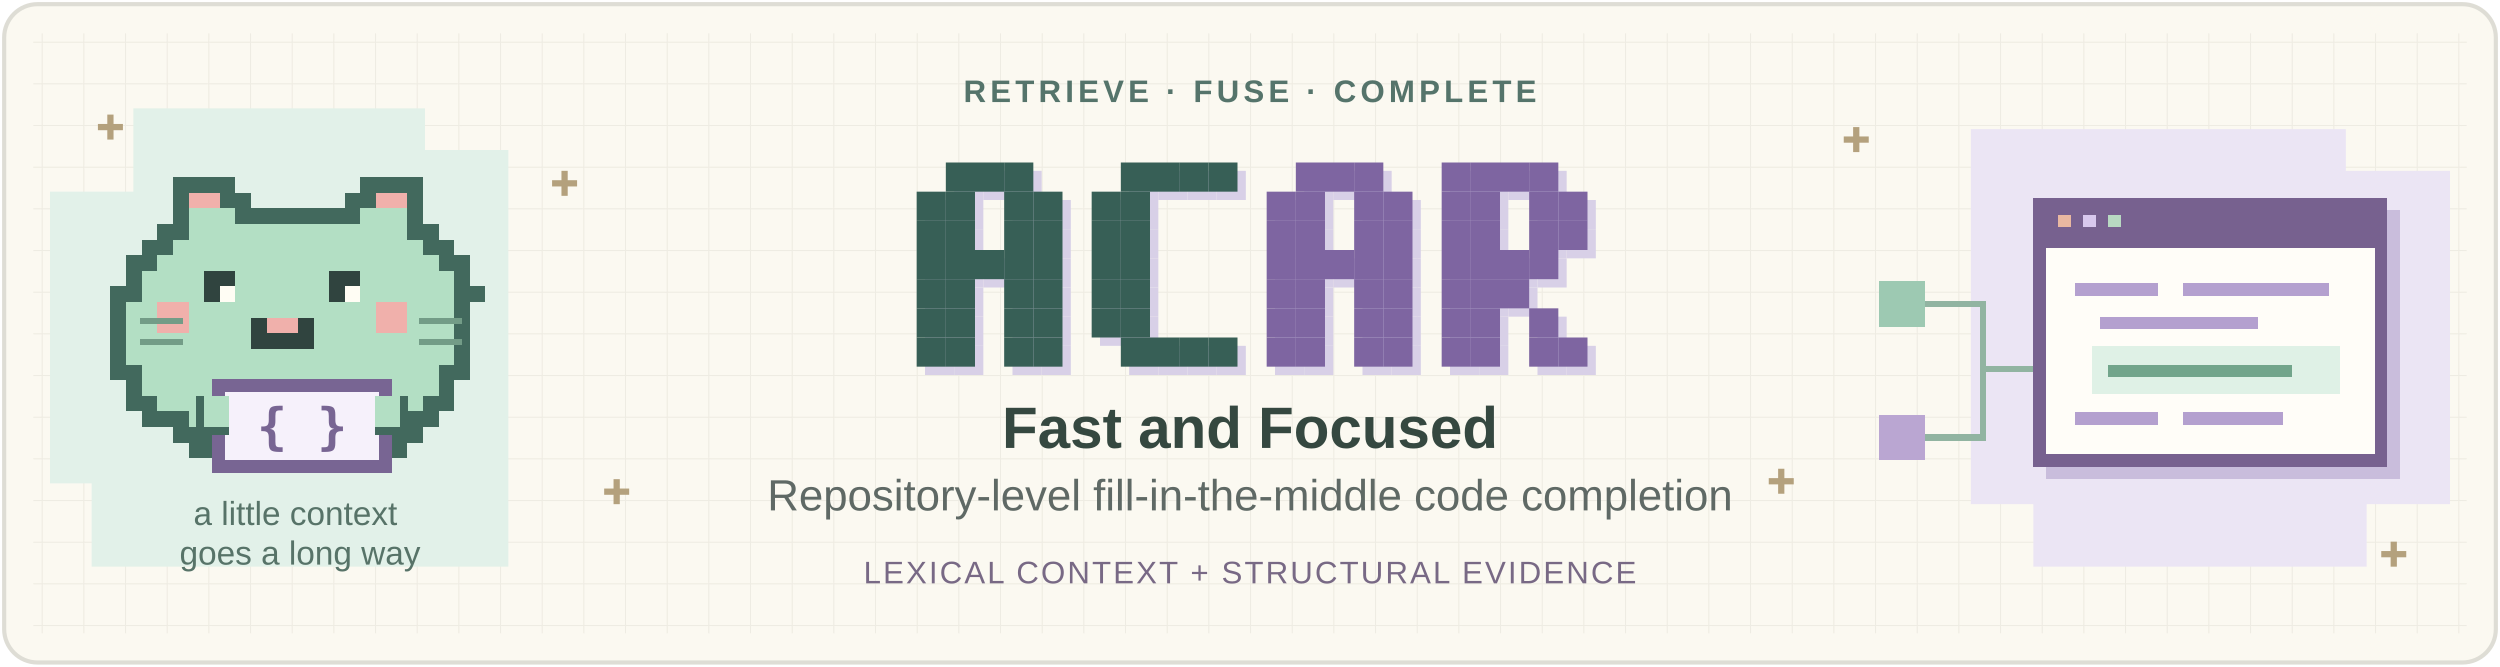
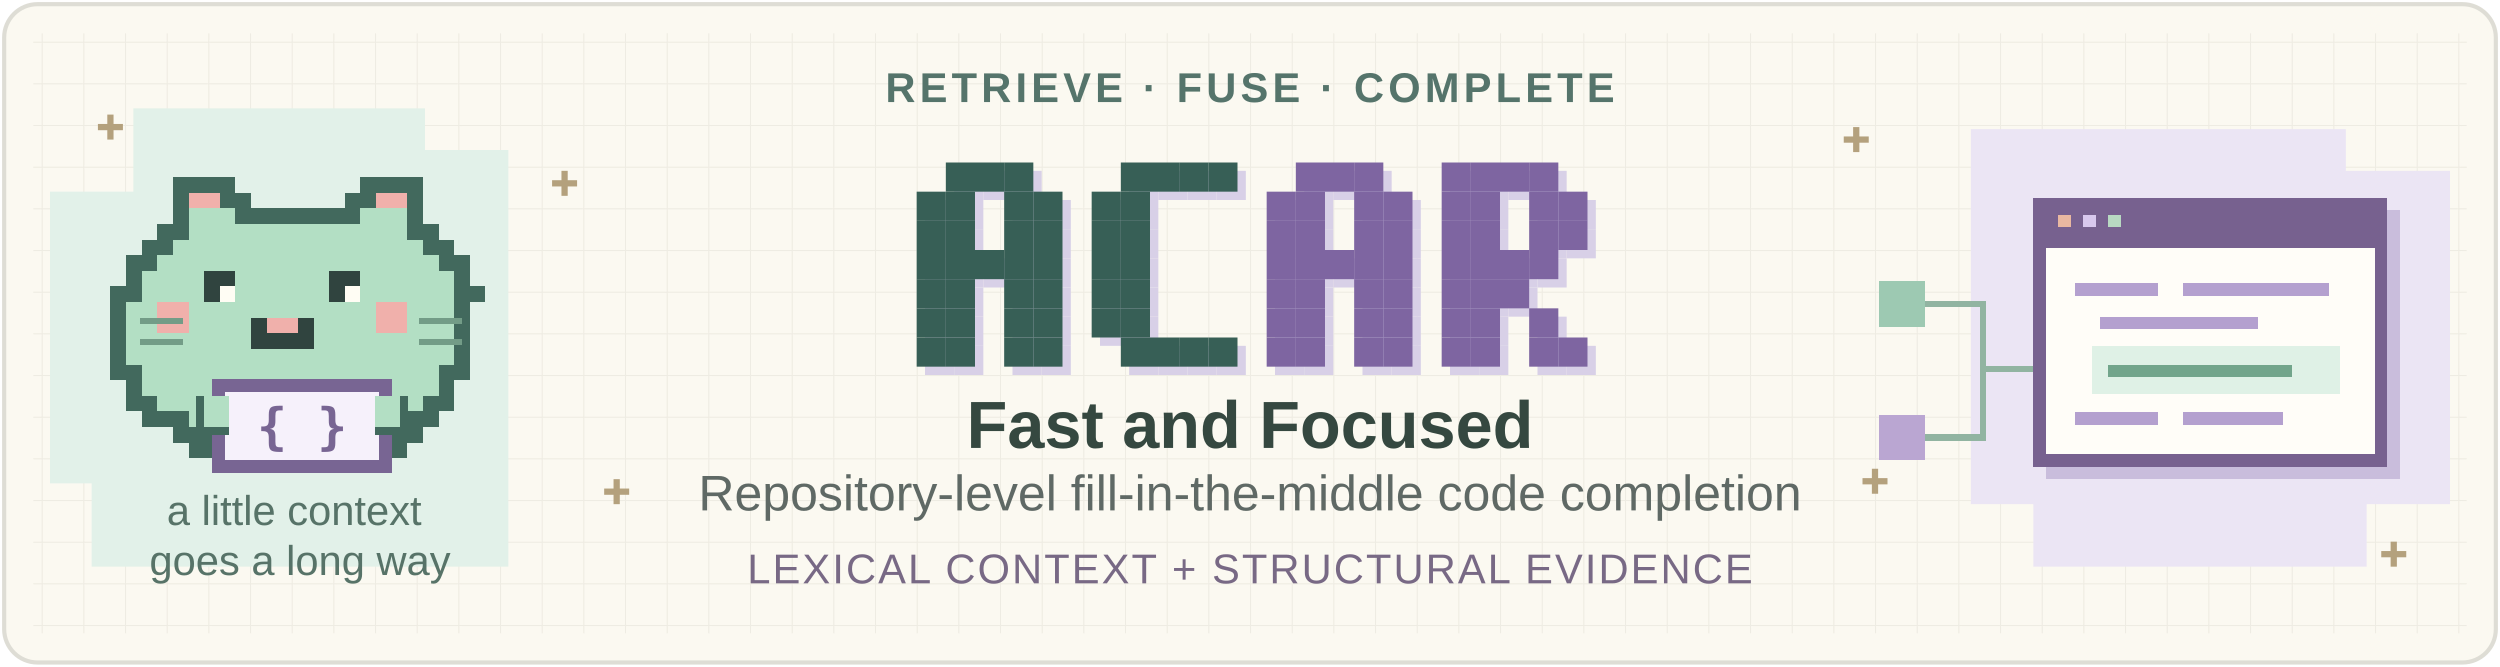
<svg xmlns="http://www.w3.org/2000/svg" width="1200" height="320" viewBox="0 0 1200 320" role="img" aria-labelledby="title desc">
  <defs>
    <pattern id="grid" width="20" height="20" patternUnits="userSpaceOnUse">
      <path d="M20 0H0V20" fill="none" stroke="#e6e3d9" stroke-width="1" />
    </pattern>
  </defs>
  <rect x="2" y="2" width="1196" height="316" rx="16" fill="#fbf9f1" stroke="#deddd5" stroke-width="2" />
  <rect x="16" y="16" width="1168" height="288" fill="url(#grid)" opacity=".58" />
  <path d="M24 92H64V52H204V72H244V232H244V272H44V232H24Z" fill="#e2f1e9" />
  <path d="M946 62H1126V82H1176V242H1136V272H976V242H946Z" fill="#ebe5f4" />
  <g font-family="Arial, Helvetica, sans-serif" text-anchor="middle">
-     <text x="600" y="49" fill="#55746b" font-size="15" font-weight="700" letter-spacing="2">RETRIEVE · FUSE · COMPLETE</text>
+     <text x="600" y="49" fill="#55746b" font-size="20" font-weight="700" letter-spacing="2">RETRIEVE · FUSE · COMPLETE</text>
  </g>
  <rect x="458" y="82" width="14" height="14" fill="#d8d0e7" />
  <rect x="472" y="82" width="14" height="14" fill="#d8d0e7" />
  <rect x="486" y="82" width="14" height="14" fill="#d8d0e7" />
  <rect x="444" y="96" width="14" height="14" fill="#d8d0e7" />
  <rect x="458" y="96" width="14" height="14" fill="#d8d0e7" />
  <rect x="486" y="96" width="14" height="14" fill="#d8d0e7" />
  <rect x="500" y="96" width="14" height="14" fill="#d8d0e7" />
  <rect x="444" y="110" width="14" height="14" fill="#d8d0e7" />
  <rect x="458" y="110" width="14" height="14" fill="#d8d0e7" />
  <rect x="486" y="110" width="14" height="14" fill="#d8d0e7" />
  <rect x="500" y="110" width="14" height="14" fill="#d8d0e7" />
  <rect x="444" y="124" width="14" height="14" fill="#d8d0e7" />
  <rect x="458" y="124" width="14" height="14" fill="#d8d0e7" />
  <rect x="472" y="124" width="14" height="14" fill="#d8d0e7" />
  <rect x="486" y="124" width="14" height="14" fill="#d8d0e7" />
  <rect x="500" y="124" width="14" height="14" fill="#d8d0e7" />
  <rect x="444" y="138" width="14" height="14" fill="#d8d0e7" />
  <rect x="458" y="138" width="14" height="14" fill="#d8d0e7" />
  <rect x="486" y="138" width="14" height="14" fill="#d8d0e7" />
  <rect x="500" y="138" width="14" height="14" fill="#d8d0e7" />
  <rect x="444" y="152" width="14" height="14" fill="#d8d0e7" />
  <rect x="458" y="152" width="14" height="14" fill="#d8d0e7" />
  <rect x="486" y="152" width="14" height="14" fill="#d8d0e7" />
  <rect x="500" y="152" width="14" height="14" fill="#d8d0e7" />
  <rect x="444" y="166" width="14" height="14" fill="#d8d0e7" />
  <rect x="458" y="166" width="14" height="14" fill="#d8d0e7" />
  <rect x="486" y="166" width="14" height="14" fill="#d8d0e7" />
  <rect x="500" y="166" width="14" height="14" fill="#d8d0e7" />
  <rect x="542" y="82" width="14" height="14" fill="#d8d0e7" />
  <rect x="556" y="82" width="14" height="14" fill="#d8d0e7" />
  <rect x="570" y="82" width="14" height="14" fill="#d8d0e7" />
  <rect x="584" y="82" width="14" height="14" fill="#d8d0e7" />
  <rect x="528" y="96" width="14" height="14" fill="#d8d0e7" />
  <rect x="542" y="96" width="14" height="14" fill="#d8d0e7" />
  <rect x="528" y="110" width="14" height="14" fill="#d8d0e7" />
  <rect x="542" y="110" width="14" height="14" fill="#d8d0e7" />
  <rect x="528" y="124" width="14" height="14" fill="#d8d0e7" />
  <rect x="542" y="124" width="14" height="14" fill="#d8d0e7" />
  <rect x="528" y="138" width="14" height="14" fill="#d8d0e7" />
  <rect x="542" y="138" width="14" height="14" fill="#d8d0e7" />
  <rect x="528" y="152" width="14" height="14" fill="#d8d0e7" />
  <rect x="542" y="152" width="14" height="14" fill="#d8d0e7" />
  <rect x="542" y="166" width="14" height="14" fill="#d8d0e7" />
  <rect x="556" y="166" width="14" height="14" fill="#d8d0e7" />
  <rect x="570" y="166" width="14" height="14" fill="#d8d0e7" />
  <rect x="584" y="166" width="14" height="14" fill="#d8d0e7" />
  <rect x="626" y="82" width="14" height="14" fill="#d8d0e7" />
  <rect x="640" y="82" width="14" height="14" fill="#d8d0e7" />
  <rect x="654" y="82" width="14" height="14" fill="#d8d0e7" />
  <rect x="612" y="96" width="14" height="14" fill="#d8d0e7" />
  <rect x="626" y="96" width="14" height="14" fill="#d8d0e7" />
  <rect x="654" y="96" width="14" height="14" fill="#d8d0e7" />
  <rect x="668" y="96" width="14" height="14" fill="#d8d0e7" />
  <rect x="612" y="110" width="14" height="14" fill="#d8d0e7" />
  <rect x="626" y="110" width="14" height="14" fill="#d8d0e7" />
  <rect x="654" y="110" width="14" height="14" fill="#d8d0e7" />
  <rect x="668" y="110" width="14" height="14" fill="#d8d0e7" />
  <rect x="612" y="124" width="14" height="14" fill="#d8d0e7" />
  <rect x="626" y="124" width="14" height="14" fill="#d8d0e7" />
  <rect x="640" y="124" width="14" height="14" fill="#d8d0e7" />
  <rect x="654" y="124" width="14" height="14" fill="#d8d0e7" />
  <rect x="668" y="124" width="14" height="14" fill="#d8d0e7" />
  <rect x="612" y="138" width="14" height="14" fill="#d8d0e7" />
  <rect x="626" y="138" width="14" height="14" fill="#d8d0e7" />
  <rect x="654" y="138" width="14" height="14" fill="#d8d0e7" />
  <rect x="668" y="138" width="14" height="14" fill="#d8d0e7" />
  <rect x="612" y="152" width="14" height="14" fill="#d8d0e7" />
  <rect x="626" y="152" width="14" height="14" fill="#d8d0e7" />
  <rect x="654" y="152" width="14" height="14" fill="#d8d0e7" />
  <rect x="668" y="152" width="14" height="14" fill="#d8d0e7" />
  <rect x="612" y="166" width="14" height="14" fill="#d8d0e7" />
  <rect x="626" y="166" width="14" height="14" fill="#d8d0e7" />
  <rect x="654" y="166" width="14" height="14" fill="#d8d0e7" />
  <rect x="668" y="166" width="14" height="14" fill="#d8d0e7" />
  <rect x="696" y="82" width="14" height="14" fill="#d8d0e7" />
  <rect x="710" y="82" width="14" height="14" fill="#d8d0e7" />
  <rect x="724" y="82" width="14" height="14" fill="#d8d0e7" />
  <rect x="738" y="82" width="14" height="14" fill="#d8d0e7" />
  <rect x="696" y="96" width="14" height="14" fill="#d8d0e7" />
  <rect x="710" y="96" width="14" height="14" fill="#d8d0e7" />
  <rect x="738" y="96" width="14" height="14" fill="#d8d0e7" />
  <rect x="752" y="96" width="14" height="14" fill="#d8d0e7" />
  <rect x="696" y="110" width="14" height="14" fill="#d8d0e7" />
  <rect x="710" y="110" width="14" height="14" fill="#d8d0e7" />
  <rect x="738" y="110" width="14" height="14" fill="#d8d0e7" />
  <rect x="752" y="110" width="14" height="14" fill="#d8d0e7" />
  <rect x="696" y="124" width="14" height="14" fill="#d8d0e7" />
  <rect x="710" y="124" width="14" height="14" fill="#d8d0e7" />
  <rect x="724" y="124" width="14" height="14" fill="#d8d0e7" />
  <rect x="738" y="124" width="14" height="14" fill="#d8d0e7" />
  <rect x="696" y="138" width="14" height="14" fill="#d8d0e7" />
  <rect x="710" y="138" width="14" height="14" fill="#d8d0e7" />
  <rect x="724" y="138" width="14" height="14" fill="#d8d0e7" />
  <rect x="696" y="152" width="14" height="14" fill="#d8d0e7" />
  <rect x="710" y="152" width="14" height="14" fill="#d8d0e7" />
  <rect x="738" y="152" width="14" height="14" fill="#d8d0e7" />
  <rect x="696" y="166" width="14" height="14" fill="#d8d0e7" />
  <rect x="710" y="166" width="14" height="14" fill="#d8d0e7" />
  <rect x="738" y="166" width="14" height="14" fill="#d8d0e7" />
  <rect x="752" y="166" width="14" height="14" fill="#d8d0e7" />
  <rect x="454" y="78" width="14" height="14" fill="#375f56" />
  <rect x="468" y="78" width="14" height="14" fill="#375f56" />
  <rect x="482" y="78" width="14" height="14" fill="#375f56" />
  <rect x="440" y="92" width="14" height="14" fill="#375f56" />
  <rect x="454" y="92" width="14" height="14" fill="#375f56" />
  <rect x="482" y="92" width="14" height="14" fill="#375f56" />
  <rect x="496" y="92" width="14" height="14" fill="#375f56" />
  <rect x="440" y="106" width="14" height="14" fill="#375f56" />
  <rect x="454" y="106" width="14" height="14" fill="#375f56" />
  <rect x="482" y="106" width="14" height="14" fill="#375f56" />
  <rect x="496" y="106" width="14" height="14" fill="#375f56" />
  <rect x="440" y="120" width="14" height="14" fill="#375f56" />
  <rect x="454" y="120" width="14" height="14" fill="#375f56" />
  <rect x="468" y="120" width="14" height="14" fill="#375f56" />
  <rect x="482" y="120" width="14" height="14" fill="#375f56" />
  <rect x="496" y="120" width="14" height="14" fill="#375f56" />
  <rect x="440" y="134" width="14" height="14" fill="#375f56" />
  <rect x="454" y="134" width="14" height="14" fill="#375f56" />
  <rect x="482" y="134" width="14" height="14" fill="#375f56" />
  <rect x="496" y="134" width="14" height="14" fill="#375f56" />
  <rect x="440" y="148" width="14" height="14" fill="#375f56" />
  <rect x="454" y="148" width="14" height="14" fill="#375f56" />
  <rect x="482" y="148" width="14" height="14" fill="#375f56" />
  <rect x="496" y="148" width="14" height="14" fill="#375f56" />
  <rect x="440" y="162" width="14" height="14" fill="#375f56" />
  <rect x="454" y="162" width="14" height="14" fill="#375f56" />
  <rect x="482" y="162" width="14" height="14" fill="#375f56" />
  <rect x="496" y="162" width="14" height="14" fill="#375f56" />
  <rect x="538" y="78" width="14" height="14" fill="#375f56" />
  <rect x="552" y="78" width="14" height="14" fill="#375f56" />
  <rect x="566" y="78" width="14" height="14" fill="#375f56" />
  <rect x="580" y="78" width="14" height="14" fill="#375f56" />
  <rect x="524" y="92" width="14" height="14" fill="#375f56" />
  <rect x="538" y="92" width="14" height="14" fill="#375f56" />
  <rect x="524" y="106" width="14" height="14" fill="#375f56" />
  <rect x="538" y="106" width="14" height="14" fill="#375f56" />
  <rect x="524" y="120" width="14" height="14" fill="#375f56" />
  <rect x="538" y="120" width="14" height="14" fill="#375f56" />
  <rect x="524" y="134" width="14" height="14" fill="#375f56" />
  <rect x="538" y="134" width="14" height="14" fill="#375f56" />
  <rect x="524" y="148" width="14" height="14" fill="#375f56" />
  <rect x="538" y="148" width="14" height="14" fill="#375f56" />
  <rect x="538" y="162" width="14" height="14" fill="#375f56" />
  <rect x="552" y="162" width="14" height="14" fill="#375f56" />
  <rect x="566" y="162" width="14" height="14" fill="#375f56" />
  <rect x="580" y="162" width="14" height="14" fill="#375f56" />
  <rect x="622" y="78" width="14" height="14" fill="#7e65a1" />
  <rect x="636" y="78" width="14" height="14" fill="#7e65a1" />
  <rect x="650" y="78" width="14" height="14" fill="#7e65a1" />
  <rect x="608" y="92" width="14" height="14" fill="#7e65a1" />
  <rect x="622" y="92" width="14" height="14" fill="#7e65a1" />
  <rect x="650" y="92" width="14" height="14" fill="#7e65a1" />
  <rect x="664" y="92" width="14" height="14" fill="#7e65a1" />
  <rect x="608" y="106" width="14" height="14" fill="#7e65a1" />
  <rect x="622" y="106" width="14" height="14" fill="#7e65a1" />
  <rect x="650" y="106" width="14" height="14" fill="#7e65a1" />
  <rect x="664" y="106" width="14" height="14" fill="#7e65a1" />
  <rect x="608" y="120" width="14" height="14" fill="#7e65a1" />
  <rect x="622" y="120" width="14" height="14" fill="#7e65a1" />
  <rect x="636" y="120" width="14" height="14" fill="#7e65a1" />
  <rect x="650" y="120" width="14" height="14" fill="#7e65a1" />
  <rect x="664" y="120" width="14" height="14" fill="#7e65a1" />
  <rect x="608" y="134" width="14" height="14" fill="#7e65a1" />
  <rect x="622" y="134" width="14" height="14" fill="#7e65a1" />
  <rect x="650" y="134" width="14" height="14" fill="#7e65a1" />
  <rect x="664" y="134" width="14" height="14" fill="#7e65a1" />
  <rect x="608" y="148" width="14" height="14" fill="#7e65a1" />
  <rect x="622" y="148" width="14" height="14" fill="#7e65a1" />
  <rect x="650" y="148" width="14" height="14" fill="#7e65a1" />
  <rect x="664" y="148" width="14" height="14" fill="#7e65a1" />
  <rect x="608" y="162" width="14" height="14" fill="#7e65a1" />
  <rect x="622" y="162" width="14" height="14" fill="#7e65a1" />
  <rect x="650" y="162" width="14" height="14" fill="#7e65a1" />
  <rect x="664" y="162" width="14" height="14" fill="#7e65a1" />
  <rect x="692" y="78" width="14" height="14" fill="#7e65a1" />
  <rect x="706" y="78" width="14" height="14" fill="#7e65a1" />
  <rect x="720" y="78" width="14" height="14" fill="#7e65a1" />
  <rect x="734" y="78" width="14" height="14" fill="#7e65a1" />
  <rect x="692" y="92" width="14" height="14" fill="#7e65a1" />
  <rect x="706" y="92" width="14" height="14" fill="#7e65a1" />
  <rect x="734" y="92" width="14" height="14" fill="#7e65a1" />
  <rect x="748" y="92" width="14" height="14" fill="#7e65a1" />
  <rect x="692" y="106" width="14" height="14" fill="#7e65a1" />
  <rect x="706" y="106" width="14" height="14" fill="#7e65a1" />
  <rect x="734" y="106" width="14" height="14" fill="#7e65a1" />
  <rect x="748" y="106" width="14" height="14" fill="#7e65a1" />
  <rect x="692" y="120" width="14" height="14" fill="#7e65a1" />
  <rect x="706" y="120" width="14" height="14" fill="#7e65a1" />
  <rect x="720" y="120" width="14" height="14" fill="#7e65a1" />
  <rect x="734" y="120" width="14" height="14" fill="#7e65a1" />
  <rect x="692" y="134" width="14" height="14" fill="#7e65a1" />
  <rect x="706" y="134" width="14" height="14" fill="#7e65a1" />
  <rect x="720" y="134" width="14" height="14" fill="#7e65a1" />
  <rect x="692" y="148" width="14" height="14" fill="#7e65a1" />
  <rect x="706" y="148" width="14" height="14" fill="#7e65a1" />
  <rect x="734" y="148" width="14" height="14" fill="#7e65a1" />
  <rect x="692" y="162" width="14" height="14" fill="#7e65a1" />
  <rect x="706" y="162" width="14" height="14" fill="#7e65a1" />
  <rect x="734" y="162" width="14" height="14" fill="#7e65a1" />
  <rect x="748" y="162" width="14" height="14" fill="#7e65a1" />
  <g font-family="Arial, Helvetica, sans-serif" text-anchor="middle">
-     <text x="600" y="215" font-size="28" font-weight="700" fill="#354840">Fast and Focused</text>
-     <text x="600" y="245" font-size="21" fill="#5f6965">Repository-level fill-in-the-middle code completion</text>
-     <text x="600" y="280" font-size="15" letter-spacing="1" fill="#786985">LEXICAL CONTEXT + STRUCTURAL EVIDENCE</text>
+     <text x="600" y="215" font-size="32" font-weight="700" fill="#354840">Fast and Focused</text>
+     <text x="600" y="245" font-size="24" fill="#5f6965">Repository-level fill-in-the-middle code completion</text>
+     <text x="600" y="280" font-size="20" letter-spacing="1" fill="#786985">LEXICAL CONTEXT + STRUCTURAL EVIDENCE</text>
  </g>
  <g shape-rendering="crispEdges">
    <rect x="83.0" y="85.0" width="7.5" height="7.5" fill="#42695d" />
    <rect x="90.5" y="85.0" width="7.5" height="7.5" fill="#42695d" />
    <rect x="98.0" y="85.0" width="7.5" height="7.5" fill="#42695d" />
    <rect x="105.5" y="85.0" width="7.5" height="7.5" fill="#42695d" />
    <rect x="173.0" y="85.0" width="7.5" height="7.5" fill="#42695d" />
    <rect x="180.5" y="85.0" width="7.5" height="7.5" fill="#42695d" />
    <rect x="188.0" y="85.0" width="7.5" height="7.5" fill="#42695d" />
    <rect x="195.5" y="85.0" width="7.5" height="7.5" fill="#42695d" />
    <rect x="83.0" y="92.5" width="7.5" height="7.5" fill="#42695d" />
    <rect x="90.5" y="92.5" width="7.5" height="7.5" fill="#f0b0ab" />
    <rect x="98.0" y="92.5" width="7.5" height="7.5" fill="#f0b0ab" />
    <rect x="105.5" y="92.5" width="7.5" height="7.5" fill="#42695d" />
    <rect x="113.0" y="92.5" width="7.5" height="7.5" fill="#42695d" />
    <rect x="165.5" y="92.5" width="7.5" height="7.5" fill="#42695d" />
    <rect x="173.0" y="92.5" width="7.5" height="7.5" fill="#42695d" />
    <rect x="180.5" y="92.5" width="7.5" height="7.5" fill="#f0b0ab" />
    <rect x="188.0" y="92.5" width="7.5" height="7.5" fill="#f0b0ab" />
    <rect x="195.5" y="92.5" width="7.5" height="7.5" fill="#42695d" />
    <rect x="83.0" y="100.0" width="7.5" height="7.5" fill="#42695d" />
    <rect x="90.5" y="100.0" width="7.5" height="7.5" fill="#b3dfc4" />
    <rect x="98.0" y="100.0" width="7.5" height="7.5" fill="#b3dfc4" />
    <rect x="105.5" y="100.0" width="7.5" height="7.5" fill="#b3dfc4" />
    <rect x="113.0" y="100.0" width="7.5" height="7.5" fill="#42695d" />
    <rect x="120.5" y="100.0" width="7.5" height="7.5" fill="#42695d" />
    <rect x="128.0" y="100.0" width="7.5" height="7.5" fill="#42695d" />
    <rect x="135.5" y="100.0" width="7.5" height="7.5" fill="#42695d" />
    <rect x="143.0" y="100.0" width="7.5" height="7.5" fill="#42695d" />
    <rect x="150.5" y="100.0" width="7.5" height="7.5" fill="#42695d" />
    <rect x="158.0" y="100.0" width="7.5" height="7.5" fill="#42695d" />
    <rect x="165.5" y="100.0" width="7.5" height="7.5" fill="#42695d" />
    <rect x="173.0" y="100.0" width="7.5" height="7.5" fill="#b3dfc4" />
    <rect x="180.5" y="100.0" width="7.5" height="7.5" fill="#b3dfc4" />
    <rect x="188.0" y="100.0" width="7.5" height="7.5" fill="#b3dfc4" />
    <rect x="195.5" y="100.0" width="7.5" height="7.5" fill="#42695d" />
    <rect x="75.5" y="107.5" width="7.5" height="7.5" fill="#42695d" />
    <rect x="83.0" y="107.5" width="7.5" height="7.5" fill="#42695d" />
    <rect x="90.5" y="107.5" width="7.5" height="7.5" fill="#b3dfc4" />
    <rect x="98.0" y="107.5" width="7.5" height="7.5" fill="#b3dfc4" />
    <rect x="105.5" y="107.5" width="7.5" height="7.5" fill="#b3dfc4" />
    <rect x="113.0" y="107.5" width="7.5" height="7.5" fill="#b3dfc4" />
    <rect x="120.5" y="107.5" width="7.5" height="7.5" fill="#b3dfc4" />
    <rect x="128.0" y="107.5" width="7.5" height="7.5" fill="#b3dfc4" />
    <rect x="135.5" y="107.5" width="7.5" height="7.5" fill="#b3dfc4" />
    <rect x="143.0" y="107.5" width="7.5" height="7.5" fill="#b3dfc4" />
    <rect x="150.5" y="107.5" width="7.5" height="7.5" fill="#b3dfc4" />
    <rect x="158.0" y="107.5" width="7.5" height="7.5" fill="#b3dfc4" />
    <rect x="165.5" y="107.5" width="7.5" height="7.5" fill="#b3dfc4" />
    <rect x="173.0" y="107.5" width="7.5" height="7.5" fill="#b3dfc4" />
    <rect x="180.5" y="107.5" width="7.5" height="7.5" fill="#b3dfc4" />
    <rect x="188.0" y="107.5" width="7.5" height="7.5" fill="#b3dfc4" />
    <rect x="195.5" y="107.5" width="7.5" height="7.5" fill="#42695d" />
    <rect x="203.0" y="107.5" width="7.5" height="7.5" fill="#42695d" />
    <rect x="68.0" y="115.0" width="7.5" height="7.5" fill="#42695d" />
    <rect x="75.5" y="115.0" width="7.5" height="7.5" fill="#42695d" />
    <rect x="83.0" y="115.0" width="7.5" height="7.5" fill="#b3dfc4" />
    <rect x="90.5" y="115.0" width="7.5" height="7.5" fill="#b3dfc4" />
    <rect x="98.0" y="115.0" width="7.5" height="7.5" fill="#b3dfc4" />
    <rect x="105.5" y="115.0" width="7.5" height="7.5" fill="#b3dfc4" />
    <rect x="113.0" y="115.0" width="7.5" height="7.5" fill="#b3dfc4" />
    <rect x="120.5" y="115.0" width="7.5" height="7.5" fill="#b3dfc4" />
    <rect x="128.0" y="115.0" width="7.5" height="7.5" fill="#b3dfc4" />
    <rect x="135.5" y="115.0" width="7.5" height="7.5" fill="#b3dfc4" />
    <rect x="143.0" y="115.0" width="7.5" height="7.5" fill="#b3dfc4" />
    <rect x="150.5" y="115.0" width="7.5" height="7.5" fill="#b3dfc4" />
    <rect x="158.0" y="115.0" width="7.5" height="7.5" fill="#b3dfc4" />
    <rect x="165.5" y="115.0" width="7.5" height="7.5" fill="#b3dfc4" />
    <rect x="173.0" y="115.0" width="7.5" height="7.5" fill="#b3dfc4" />
    <rect x="180.5" y="115.0" width="7.5" height="7.5" fill="#b3dfc4" />
    <rect x="188.0" y="115.0" width="7.5" height="7.5" fill="#b3dfc4" />
    <rect x="195.5" y="115.0" width="7.5" height="7.5" fill="#b3dfc4" />
    <rect x="203.0" y="115.0" width="7.5" height="7.5" fill="#42695d" />
    <rect x="210.5" y="115.0" width="7.5" height="7.5" fill="#42695d" />
    <rect x="60.5" y="122.5" width="7.5" height="7.5" fill="#42695d" />
    <rect x="68.0" y="122.5" width="7.5" height="7.5" fill="#42695d" />
    <rect x="75.5" y="122.5" width="7.5" height="7.5" fill="#b3dfc4" />
    <rect x="83.0" y="122.5" width="7.5" height="7.5" fill="#b3dfc4" />
    <rect x="90.5" y="122.5" width="7.5" height="7.5" fill="#b3dfc4" />
    <rect x="98.0" y="122.5" width="7.5" height="7.5" fill="#b3dfc4" />
    <rect x="105.5" y="122.5" width="7.5" height="7.5" fill="#b3dfc4" />
    <rect x="113.0" y="122.5" width="7.5" height="7.5" fill="#b3dfc4" />
    <rect x="120.5" y="122.5" width="7.5" height="7.5" fill="#b3dfc4" />
    <rect x="128.0" y="122.5" width="7.5" height="7.5" fill="#b3dfc4" />
    <rect x="135.5" y="122.5" width="7.5" height="7.5" fill="#b3dfc4" />
    <rect x="143.0" y="122.5" width="7.5" height="7.5" fill="#b3dfc4" />
    <rect x="150.5" y="122.5" width="7.5" height="7.5" fill="#b3dfc4" />
    <rect x="158.0" y="122.5" width="7.5" height="7.5" fill="#b3dfc4" />
    <rect x="165.5" y="122.5" width="7.5" height="7.5" fill="#b3dfc4" />
    <rect x="173.0" y="122.5" width="7.5" height="7.5" fill="#b3dfc4" />
    <rect x="180.5" y="122.5" width="7.5" height="7.5" fill="#b3dfc4" />
    <rect x="188.0" y="122.5" width="7.5" height="7.5" fill="#b3dfc4" />
    <rect x="195.5" y="122.5" width="7.5" height="7.5" fill="#b3dfc4" />
    <rect x="203.0" y="122.5" width="7.5" height="7.5" fill="#b3dfc4" />
    <rect x="210.5" y="122.5" width="7.5" height="7.5" fill="#42695d" />
    <rect x="218.0" y="122.5" width="7.5" height="7.5" fill="#42695d" />
    <rect x="60.5" y="130.0" width="7.5" height="7.5" fill="#42695d" />
    <rect x="68.0" y="130.0" width="7.5" height="7.5" fill="#b3dfc4" />
    <rect x="75.5" y="130.0" width="7.5" height="7.5" fill="#b3dfc4" />
    <rect x="83.0" y="130.0" width="7.5" height="7.5" fill="#b3dfc4" />
    <rect x="90.5" y="130.0" width="7.5" height="7.5" fill="#b3dfc4" />
    <rect x="98.0" y="130.0" width="7.5" height="7.5" fill="#30443f" />
    <rect x="105.5" y="130.0" width="7.5" height="7.5" fill="#30443f" />
    <rect x="113.0" y="130.0" width="7.5" height="7.5" fill="#b3dfc4" />
    <rect x="120.5" y="130.0" width="7.5" height="7.5" fill="#b3dfc4" />
    <rect x="128.0" y="130.0" width="7.5" height="7.5" fill="#b3dfc4" />
    <rect x="135.5" y="130.0" width="7.5" height="7.5" fill="#b3dfc4" />
    <rect x="143.0" y="130.0" width="7.5" height="7.5" fill="#b3dfc4" />
    <rect x="150.5" y="130.0" width="7.5" height="7.5" fill="#b3dfc4" />
    <rect x="158.0" y="130.0" width="7.5" height="7.5" fill="#30443f" />
    <rect x="165.5" y="130.0" width="7.5" height="7.5" fill="#30443f" />
    <rect x="173.0" y="130.0" width="7.5" height="7.5" fill="#b3dfc4" />
    <rect x="180.5" y="130.0" width="7.5" height="7.5" fill="#b3dfc4" />
    <rect x="188.0" y="130.0" width="7.5" height="7.5" fill="#b3dfc4" />
    <rect x="195.5" y="130.0" width="7.5" height="7.5" fill="#b3dfc4" />
    <rect x="203.0" y="130.0" width="7.5" height="7.5" fill="#b3dfc4" />
    <rect x="210.5" y="130.0" width="7.5" height="7.5" fill="#b3dfc4" />
    <rect x="218.0" y="130.0" width="7.5" height="7.5" fill="#42695d" />
    <rect x="53.0" y="137.5" width="7.5" height="7.5" fill="#42695d" />
    <rect x="60.5" y="137.5" width="7.5" height="7.5" fill="#42695d" />
    <rect x="68.0" y="137.5" width="7.5" height="7.5" fill="#b3dfc4" />
    <rect x="75.5" y="137.5" width="7.5" height="7.5" fill="#b3dfc4" />
    <rect x="83.0" y="137.5" width="7.5" height="7.5" fill="#b3dfc4" />
    <rect x="90.5" y="137.5" width="7.5" height="7.5" fill="#b3dfc4" />
    <rect x="98.0" y="137.5" width="7.5" height="7.5" fill="#30443f" />
    <rect x="105.5" y="137.5" width="7.5" height="7.5" fill="#fffdf4" />
    <rect x="113.0" y="137.5" width="7.5" height="7.5" fill="#b3dfc4" />
    <rect x="120.5" y="137.5" width="7.5" height="7.5" fill="#b3dfc4" />
    <rect x="128.0" y="137.5" width="7.5" height="7.5" fill="#b3dfc4" />
    <rect x="135.5" y="137.5" width="7.5" height="7.5" fill="#b3dfc4" />
    <rect x="143.0" y="137.5" width="7.5" height="7.5" fill="#b3dfc4" />
    <rect x="150.5" y="137.5" width="7.5" height="7.5" fill="#b3dfc4" />
    <rect x="158.0" y="137.5" width="7.5" height="7.5" fill="#30443f" />
    <rect x="165.5" y="137.5" width="7.5" height="7.5" fill="#fffdf4" />
    <rect x="173.0" y="137.5" width="7.5" height="7.5" fill="#b3dfc4" />
    <rect x="180.5" y="137.5" width="7.5" height="7.5" fill="#b3dfc4" />
    <rect x="188.0" y="137.5" width="7.5" height="7.5" fill="#b3dfc4" />
    <rect x="195.5" y="137.5" width="7.5" height="7.5" fill="#b3dfc4" />
    <rect x="203.0" y="137.5" width="7.5" height="7.5" fill="#b3dfc4" />
    <rect x="210.5" y="137.5" width="7.5" height="7.5" fill="#b3dfc4" />
    <rect x="218.0" y="137.5" width="7.5" height="7.5" fill="#42695d" />
    <rect x="225.5" y="137.5" width="7.5" height="7.5" fill="#42695d" />
    <rect x="53.0" y="145.0" width="7.5" height="7.5" fill="#42695d" />
    <rect x="60.5" y="145.0" width="7.5" height="7.5" fill="#b3dfc4" />
    <rect x="68.0" y="145.0" width="7.5" height="7.5" fill="#b3dfc4" />
    <rect x="75.5" y="145.0" width="7.5" height="7.5" fill="#f0b0ab" />
    <rect x="83.0" y="145.0" width="7.5" height="7.5" fill="#f0b0ab" />
    <rect x="90.5" y="145.0" width="7.5" height="7.5" fill="#b3dfc4" />
    <rect x="98.0" y="145.0" width="7.5" height="7.5" fill="#b3dfc4" />
    <rect x="105.5" y="145.0" width="7.5" height="7.5" fill="#b3dfc4" />
    <rect x="113.0" y="145.0" width="7.5" height="7.5" fill="#b3dfc4" />
    <rect x="120.5" y="145.0" width="7.5" height="7.5" fill="#b3dfc4" />
    <rect x="128.0" y="145.0" width="7.5" height="7.5" fill="#b3dfc4" />
    <rect x="135.5" y="145.0" width="7.5" height="7.5" fill="#b3dfc4" />
    <rect x="143.0" y="145.0" width="7.5" height="7.5" fill="#b3dfc4" />
    <rect x="150.5" y="145.0" width="7.5" height="7.5" fill="#b3dfc4" />
    <rect x="158.0" y="145.0" width="7.5" height="7.5" fill="#b3dfc4" />
    <rect x="165.5" y="145.0" width="7.5" height="7.5" fill="#b3dfc4" />
    <rect x="173.0" y="145.0" width="7.5" height="7.5" fill="#b3dfc4" />
    <rect x="180.5" y="145.0" width="7.5" height="7.5" fill="#f0b0ab" />
    <rect x="188.0" y="145.0" width="7.5" height="7.5" fill="#f0b0ab" />
    <rect x="195.5" y="145.0" width="7.5" height="7.5" fill="#b3dfc4" />
    <rect x="203.0" y="145.0" width="7.5" height="7.5" fill="#b3dfc4" />
    <rect x="210.5" y="145.0" width="7.5" height="7.5" fill="#b3dfc4" />
    <rect x="218.0" y="145.0" width="7.5" height="7.5" fill="#42695d" />
    <rect x="53.0" y="152.5" width="7.5" height="7.5" fill="#42695d" />
    <rect x="60.5" y="152.5" width="7.5" height="7.5" fill="#b3dfc4" />
    <rect x="68.0" y="152.5" width="7.5" height="7.5" fill="#b3dfc4" />
    <rect x="75.5" y="152.5" width="7.5" height="7.5" fill="#f0b0ab" />
    <rect x="83.0" y="152.5" width="7.5" height="7.5" fill="#f0b0ab" />
    <rect x="90.5" y="152.5" width="7.5" height="7.5" fill="#b3dfc4" />
    <rect x="98.0" y="152.5" width="7.5" height="7.5" fill="#b3dfc4" />
    <rect x="105.5" y="152.5" width="7.5" height="7.5" fill="#b3dfc4" />
    <rect x="113.0" y="152.5" width="7.5" height="7.5" fill="#b3dfc4" />
    <rect x="120.5" y="152.5" width="7.5" height="7.5" fill="#30443f" />
    <rect x="128.0" y="152.5" width="7.5" height="7.5" fill="#f0b0ab" />
    <rect x="135.5" y="152.5" width="7.5" height="7.5" fill="#f0b0ab" />
    <rect x="143.0" y="152.5" width="7.5" height="7.5" fill="#30443f" />
    <rect x="150.5" y="152.5" width="7.5" height="7.5" fill="#b3dfc4" />
    <rect x="158.0" y="152.5" width="7.5" height="7.5" fill="#b3dfc4" />
    <rect x="165.5" y="152.5" width="7.5" height="7.5" fill="#b3dfc4" />
    <rect x="173.0" y="152.5" width="7.5" height="7.5" fill="#b3dfc4" />
    <rect x="180.5" y="152.5" width="7.5" height="7.5" fill="#f0b0ab" />
    <rect x="188.0" y="152.5" width="7.5" height="7.5" fill="#f0b0ab" />
    <rect x="195.5" y="152.5" width="7.5" height="7.5" fill="#b3dfc4" />
    <rect x="203.0" y="152.5" width="7.5" height="7.5" fill="#b3dfc4" />
    <rect x="210.5" y="152.5" width="7.5" height="7.5" fill="#b3dfc4" />
    <rect x="218.0" y="152.5" width="7.5" height="7.5" fill="#42695d" />
    <rect x="53.0" y="160.0" width="7.5" height="7.5" fill="#42695d" />
    <rect x="60.5" y="160.0" width="7.5" height="7.5" fill="#b3dfc4" />
    <rect x="68.0" y="160.0" width="7.5" height="7.5" fill="#b3dfc4" />
    <rect x="75.5" y="160.0" width="7.5" height="7.5" fill="#b3dfc4" />
    <rect x="83.0" y="160.0" width="7.5" height="7.5" fill="#b3dfc4" />
    <rect x="90.5" y="160.0" width="7.5" height="7.5" fill="#b3dfc4" />
    <rect x="98.0" y="160.0" width="7.5" height="7.5" fill="#b3dfc4" />
    <rect x="105.5" y="160.0" width="7.5" height="7.5" fill="#b3dfc4" />
    <rect x="113.0" y="160.0" width="7.5" height="7.5" fill="#b3dfc4" />
    <rect x="120.5" y="160.0" width="7.5" height="7.5" fill="#30443f" />
    <rect x="128.0" y="160.0" width="7.5" height="7.5" fill="#30443f" />
    <rect x="135.5" y="160.0" width="7.5" height="7.5" fill="#30443f" />
    <rect x="143.0" y="160.0" width="7.5" height="7.5" fill="#30443f" />
    <rect x="150.5" y="160.0" width="7.5" height="7.5" fill="#b3dfc4" />
    <rect x="158.0" y="160.0" width="7.5" height="7.5" fill="#b3dfc4" />
    <rect x="165.5" y="160.0" width="7.5" height="7.5" fill="#b3dfc4" />
    <rect x="173.0" y="160.0" width="7.5" height="7.5" fill="#b3dfc4" />
    <rect x="180.5" y="160.0" width="7.5" height="7.5" fill="#b3dfc4" />
    <rect x="188.0" y="160.0" width="7.5" height="7.5" fill="#b3dfc4" />
    <rect x="195.5" y="160.0" width="7.5" height="7.5" fill="#b3dfc4" />
    <rect x="203.0" y="160.0" width="7.5" height="7.5" fill="#b3dfc4" />
    <rect x="210.5" y="160.0" width="7.5" height="7.5" fill="#b3dfc4" />
    <rect x="218.0" y="160.0" width="7.5" height="7.5" fill="#42695d" />
    <rect x="53.0" y="167.5" width="7.5" height="7.5" fill="#42695d" />
    <rect x="60.5" y="167.5" width="7.5" height="7.5" fill="#b3dfc4" />
    <rect x="68.0" y="167.5" width="7.5" height="7.5" fill="#b3dfc4" />
    <rect x="75.5" y="167.5" width="7.5" height="7.5" fill="#b3dfc4" />
    <rect x="83.0" y="167.5" width="7.5" height="7.5" fill="#b3dfc4" />
    <rect x="90.5" y="167.5" width="7.5" height="7.5" fill="#b3dfc4" />
    <rect x="98.0" y="167.5" width="7.5" height="7.5" fill="#b3dfc4" />
    <rect x="105.5" y="167.5" width="7.5" height="7.5" fill="#b3dfc4" />
    <rect x="113.0" y="167.5" width="7.5" height="7.5" fill="#b3dfc4" />
    <rect x="120.5" y="167.5" width="7.5" height="7.5" fill="#b3dfc4" />
    <rect x="128.0" y="167.5" width="7.5" height="7.5" fill="#b3dfc4" />
    <rect x="135.5" y="167.5" width="7.5" height="7.5" fill="#b3dfc4" />
    <rect x="143.0" y="167.5" width="7.5" height="7.5" fill="#b3dfc4" />
    <rect x="150.5" y="167.5" width="7.5" height="7.5" fill="#b3dfc4" />
    <rect x="158.0" y="167.5" width="7.5" height="7.5" fill="#b3dfc4" />
    <rect x="165.5" y="167.5" width="7.5" height="7.5" fill="#b3dfc4" />
    <rect x="173.0" y="167.5" width="7.5" height="7.5" fill="#b3dfc4" />
    <rect x="180.5" y="167.5" width="7.5" height="7.5" fill="#b3dfc4" />
    <rect x="188.0" y="167.5" width="7.5" height="7.5" fill="#b3dfc4" />
    <rect x="195.5" y="167.5" width="7.5" height="7.5" fill="#b3dfc4" />
    <rect x="203.0" y="167.5" width="7.5" height="7.5" fill="#b3dfc4" />
    <rect x="210.5" y="167.5" width="7.5" height="7.5" fill="#b3dfc4" />
    <rect x="218.0" y="167.5" width="7.5" height="7.5" fill="#42695d" />
    <rect x="53.0" y="175.0" width="7.5" height="7.5" fill="#42695d" />
    <rect x="60.5" y="175.0" width="7.5" height="7.5" fill="#42695d" />
    <rect x="68.0" y="175.0" width="7.5" height="7.5" fill="#b3dfc4" />
    <rect x="75.5" y="175.0" width="7.5" height="7.5" fill="#b3dfc4" />
    <rect x="83.0" y="175.0" width="7.5" height="7.5" fill="#b3dfc4" />
    <rect x="90.5" y="175.0" width="7.5" height="7.5" fill="#b3dfc4" />
    <rect x="98.0" y="175.0" width="7.5" height="7.5" fill="#b3dfc4" />
    <rect x="105.5" y="175.0" width="7.5" height="7.5" fill="#b3dfc4" />
    <rect x="113.0" y="175.0" width="7.5" height="7.5" fill="#b3dfc4" />
    <rect x="120.5" y="175.0" width="7.5" height="7.5" fill="#b3dfc4" />
    <rect x="128.0" y="175.0" width="7.5" height="7.5" fill="#b3dfc4" />
    <rect x="135.5" y="175.0" width="7.5" height="7.5" fill="#b3dfc4" />
    <rect x="143.0" y="175.0" width="7.5" height="7.5" fill="#b3dfc4" />
    <rect x="150.5" y="175.0" width="7.5" height="7.5" fill="#b3dfc4" />
    <rect x="158.0" y="175.0" width="7.5" height="7.5" fill="#b3dfc4" />
    <rect x="165.5" y="175.0" width="7.5" height="7.5" fill="#b3dfc4" />
    <rect x="173.0" y="175.0" width="7.5" height="7.5" fill="#b3dfc4" />
    <rect x="180.5" y="175.0" width="7.5" height="7.5" fill="#b3dfc4" />
    <rect x="188.0" y="175.0" width="7.5" height="7.5" fill="#b3dfc4" />
    <rect x="195.5" y="175.0" width="7.5" height="7.5" fill="#b3dfc4" />
    <rect x="203.0" y="175.0" width="7.5" height="7.5" fill="#b3dfc4" />
    <rect x="210.5" y="175.0" width="7.5" height="7.5" fill="#42695d" />
    <rect x="218.0" y="175.0" width="7.5" height="7.5" fill="#42695d" />
    <rect x="60.5" y="182.5" width="7.5" height="7.5" fill="#42695d" />
    <rect x="68.0" y="182.5" width="7.5" height="7.5" fill="#b3dfc4" />
    <rect x="75.5" y="182.5" width="7.5" height="7.5" fill="#b3dfc4" />
    <rect x="83.0" y="182.5" width="7.5" height="7.5" fill="#b3dfc4" />
    <rect x="90.5" y="182.5" width="7.5" height="7.5" fill="#b3dfc4" />
    <rect x="98.0" y="182.5" width="7.5" height="7.5" fill="#b3dfc4" />
    <rect x="105.5" y="182.5" width="7.5" height="7.5" fill="#b3dfc4" />
    <rect x="113.0" y="182.5" width="7.5" height="7.5" fill="#b3dfc4" />
    <rect x="120.5" y="182.5" width="7.5" height="7.5" fill="#b3dfc4" />
    <rect x="128.0" y="182.5" width="7.5" height="7.5" fill="#b3dfc4" />
    <rect x="135.5" y="182.5" width="7.5" height="7.5" fill="#b3dfc4" />
    <rect x="143.0" y="182.5" width="7.5" height="7.5" fill="#b3dfc4" />
    <rect x="150.5" y="182.5" width="7.5" height="7.5" fill="#b3dfc4" />
    <rect x="158.0" y="182.5" width="7.5" height="7.5" fill="#b3dfc4" />
    <rect x="165.5" y="182.5" width="7.5" height="7.5" fill="#b3dfc4" />
    <rect x="173.0" y="182.5" width="7.5" height="7.5" fill="#b3dfc4" />
    <rect x="180.5" y="182.5" width="7.5" height="7.5" fill="#b3dfc4" />
    <rect x="188.0" y="182.5" width="7.5" height="7.5" fill="#b3dfc4" />
    <rect x="195.5" y="182.5" width="7.5" height="7.5" fill="#b3dfc4" />
    <rect x="203.0" y="182.5" width="7.5" height="7.5" fill="#b3dfc4" />
    <rect x="210.5" y="182.5" width="7.5" height="7.5" fill="#42695d" />
    <rect x="60.5" y="190.0" width="7.5" height="7.5" fill="#42695d" />
    <rect x="68.0" y="190.0" width="7.5" height="7.5" fill="#42695d" />
    <rect x="75.5" y="190.0" width="7.5" height="7.5" fill="#b3dfc4" />
    <rect x="83.0" y="190.0" width="7.5" height="7.5" fill="#b3dfc4" />
    <rect x="90.5" y="190.0" width="7.5" height="7.5" fill="#b3dfc4" />
    <rect x="98.0" y="190.0" width="7.5" height="7.5" fill="#b3dfc4" />
    <rect x="105.5" y="190.0" width="7.5" height="7.5" fill="#b3dfc4" />
    <rect x="113.0" y="190.0" width="7.5" height="7.5" fill="#b3dfc4" />
    <rect x="120.5" y="190.0" width="7.5" height="7.5" fill="#b3dfc4" />
    <rect x="128.0" y="190.0" width="7.5" height="7.5" fill="#b3dfc4" />
    <rect x="135.5" y="190.0" width="7.5" height="7.5" fill="#b3dfc4" />
    <rect x="143.0" y="190.0" width="7.5" height="7.5" fill="#b3dfc4" />
    <rect x="150.5" y="190.0" width="7.5" height="7.5" fill="#b3dfc4" />
    <rect x="158.0" y="190.0" width="7.5" height="7.5" fill="#b3dfc4" />
    <rect x="165.5" y="190.0" width="7.5" height="7.5" fill="#b3dfc4" />
    <rect x="173.0" y="190.0" width="7.5" height="7.5" fill="#b3dfc4" />
    <rect x="180.5" y="190.0" width="7.5" height="7.5" fill="#b3dfc4" />
    <rect x="188.0" y="190.0" width="7.5" height="7.5" fill="#b3dfc4" />
    <rect x="195.5" y="190.0" width="7.5" height="7.5" fill="#b3dfc4" />
    <rect x="203.0" y="190.0" width="7.5" height="7.5" fill="#42695d" />
    <rect x="210.5" y="190.0" width="7.5" height="7.5" fill="#42695d" />
    <rect x="68.0" y="197.5" width="7.5" height="7.5" fill="#42695d" />
    <rect x="75.5" y="197.5" width="7.5" height="7.5" fill="#42695d" />
    <rect x="83.0" y="197.5" width="7.5" height="7.5" fill="#42695d" />
    <rect x="90.5" y="197.5" width="7.5" height="7.5" fill="#b3dfc4" />
    <rect x="98.0" y="197.5" width="7.5" height="7.5" fill="#b3dfc4" />
    <rect x="105.5" y="197.5" width="7.5" height="7.5" fill="#b3dfc4" />
    <rect x="113.0" y="197.5" width="7.5" height="7.5" fill="#b3dfc4" />
    <rect x="120.5" y="197.5" width="7.5" height="7.5" fill="#b3dfc4" />
    <rect x="128.0" y="197.5" width="7.5" height="7.5" fill="#b3dfc4" />
    <rect x="135.5" y="197.5" width="7.5" height="7.5" fill="#b3dfc4" />
    <rect x="143.0" y="197.5" width="7.5" height="7.5" fill="#b3dfc4" />
    <rect x="150.5" y="197.5" width="7.5" height="7.5" fill="#b3dfc4" />
    <rect x="158.0" y="197.5" width="7.5" height="7.5" fill="#b3dfc4" />
    <rect x="165.5" y="197.5" width="7.5" height="7.5" fill="#b3dfc4" />
    <rect x="173.0" y="197.5" width="7.5" height="7.5" fill="#b3dfc4" />
    <rect x="180.5" y="197.5" width="7.5" height="7.5" fill="#42695d" />
    <rect x="188.0" y="197.5" width="7.5" height="7.5" fill="#42695d" />
    <rect x="195.5" y="197.5" width="7.5" height="7.5" fill="#42695d" />
    <rect x="203.0" y="197.5" width="7.5" height="7.5" fill="#42695d" />
    <rect x="83.0" y="205.0" width="7.5" height="7.5" fill="#42695d" />
    <rect x="90.5" y="205.0" width="7.5" height="7.5" fill="#42695d" />
    <rect x="98.0" y="205.0" width="7.5" height="7.5" fill="#42695d" />
    <rect x="105.5" y="205.0" width="7.5" height="7.5" fill="#42695d" />
    <rect x="113.0" y="205.0" width="7.5" height="7.5" fill="#42695d" />
    <rect x="120.5" y="205.0" width="7.5" height="7.5" fill="#42695d" />
    <rect x="128.0" y="205.0" width="7.5" height="7.5" fill="#42695d" />
    <rect x="135.5" y="205.0" width="7.5" height="7.5" fill="#42695d" />
    <rect x="143.0" y="205.0" width="7.5" height="7.5" fill="#42695d" />
    <rect x="150.5" y="205.0" width="7.5" height="7.5" fill="#42695d" />
    <rect x="158.0" y="205.0" width="7.5" height="7.5" fill="#42695d" />
    <rect x="165.5" y="205.0" width="7.5" height="7.5" fill="#42695d" />
    <rect x="173.0" y="205.0" width="7.5" height="7.5" fill="#42695d" />
    <rect x="180.5" y="205.0" width="7.5" height="7.5" fill="#42695d" />
    <rect x="188.0" y="205.0" width="7.5" height="7.5" fill="#42695d" />
    <rect x="195.5" y="205.0" width="7.5" height="7.5" fill="#42695d" />
    <rect x="90.5" y="212.5" width="7.5" height="7.5" fill="#42695d" />
    <rect x="98.0" y="212.5" width="7.5" height="7.5" fill="#42695d" />
    <rect x="105.5" y="212.5" width="7.5" height="7.5" fill="#42695d" />
    <rect x="113.0" y="212.5" width="7.5" height="7.5" fill="#42695d" />
    <rect x="165.5" y="212.5" width="7.5" height="7.5" fill="#42695d" />
    <rect x="173.0" y="212.5" width="7.5" height="7.5" fill="#42695d" />
    <rect x="180.5" y="212.5" width="7.5" height="7.5" fill="#42695d" />
    <rect x="188.0" y="212.5" width="7.5" height="7.5" fill="#42695d" />
    <path d="M67 154H88M67 164H88M201 154H222M201 164H222" stroke="#739c87" stroke-width="3" />
    <rect x="102" y="182" width="86" height="45" fill="#786593" />
    <rect x="108" y="188" width="74" height="33" fill="#f6f1fb" />
    <rect x="94" y="190" width="16" height="19" fill="#42695d" />
    <rect x="98" y="190" width="12" height="15" fill="#b3dfc4" />
    <rect x="180" y="190" width="16" height="19" fill="#42695d" />
    <rect x="180" y="190" width="12" height="15" fill="#b3dfc4" />
  </g>
  <text x="145" y="213" text-anchor="middle" font-family="monospace" font-size="24" font-weight="bold" fill="#786593">{ }</text>
-   <text x="144" y="252" text-anchor="middle" font-family="Arial, Helvetica, sans-serif" font-size="16" fill="#577368">
+   <text x="144" y="252" text-anchor="middle" font-family="Arial, Helvetica, sans-serif" font-size="20" fill="#577368">
    <tspan x="144">a little context</tspan>
-     <tspan x="144" dy="19">goes a long way</tspan>
+     <tspan x="144" dy="24">goes a long way</tspan>
  </text>
  <g shape-rendering="crispEdges">
    <rect x="982" y="101" width="170" height="129" fill="#c9bddc" />
    <rect x="976" y="95" width="170" height="129" fill="#77618f" />
    <rect x="982" y="119" width="158" height="99" fill="#fffdf8" />
    <rect x="988" y="103" width="6" height="6" fill="#e9b8a1" />
    <rect x="1000" y="103" width="6" height="6" fill="#d8c8ed" />
    <rect x="1012" y="103" width="6" height="6" fill="#b8d9c2" />
    <path d="M996 139H1036M1048 139H1118M1008 155H1084" stroke="#b4a0cf" stroke-width="6" />
    <rect x="1004" y="166" width="119" height="23" fill="#dff1e6" />
    <path d="M1012 178H1100" stroke="#72a58b" stroke-width="6" />
    <path d="M996 201H1036M1048 201H1096" stroke="#b4a0cf" stroke-width="6" />
    <path d="M924 146H952V177H976M924 210H952V177" fill="none" stroke="#91b4a1" stroke-width="3" />
    <rect x="902" y="135" width="22" height="22" fill="#9dc9b2" />
    <rect x="902" y="199" width="22" height="22" fill="#baa6d2" />
  </g>
  <path d="M265 88h12M271 82v12" stroke="#b4a17d" stroke-width="3" />
-   <path d="M849 231h12M855 225v12" stroke="#b4a17d" stroke-width="3" />
+   <path d="M894 231h12M900 225v12" stroke="#b4a17d" stroke-width="3" />
  <path d="M290 236h12M296 230v12" stroke="#b4a17d" stroke-width="3" />
  <path d="M885 67h12M891 61v12" stroke="#b4a17d" stroke-width="3" />
  <path d="M47 61h12M53 55v12" stroke="#b4a17d" stroke-width="3" />
  <path d="M1143 266h12M1149 260v12" stroke="#b4a17d" stroke-width="3" />
</svg>
